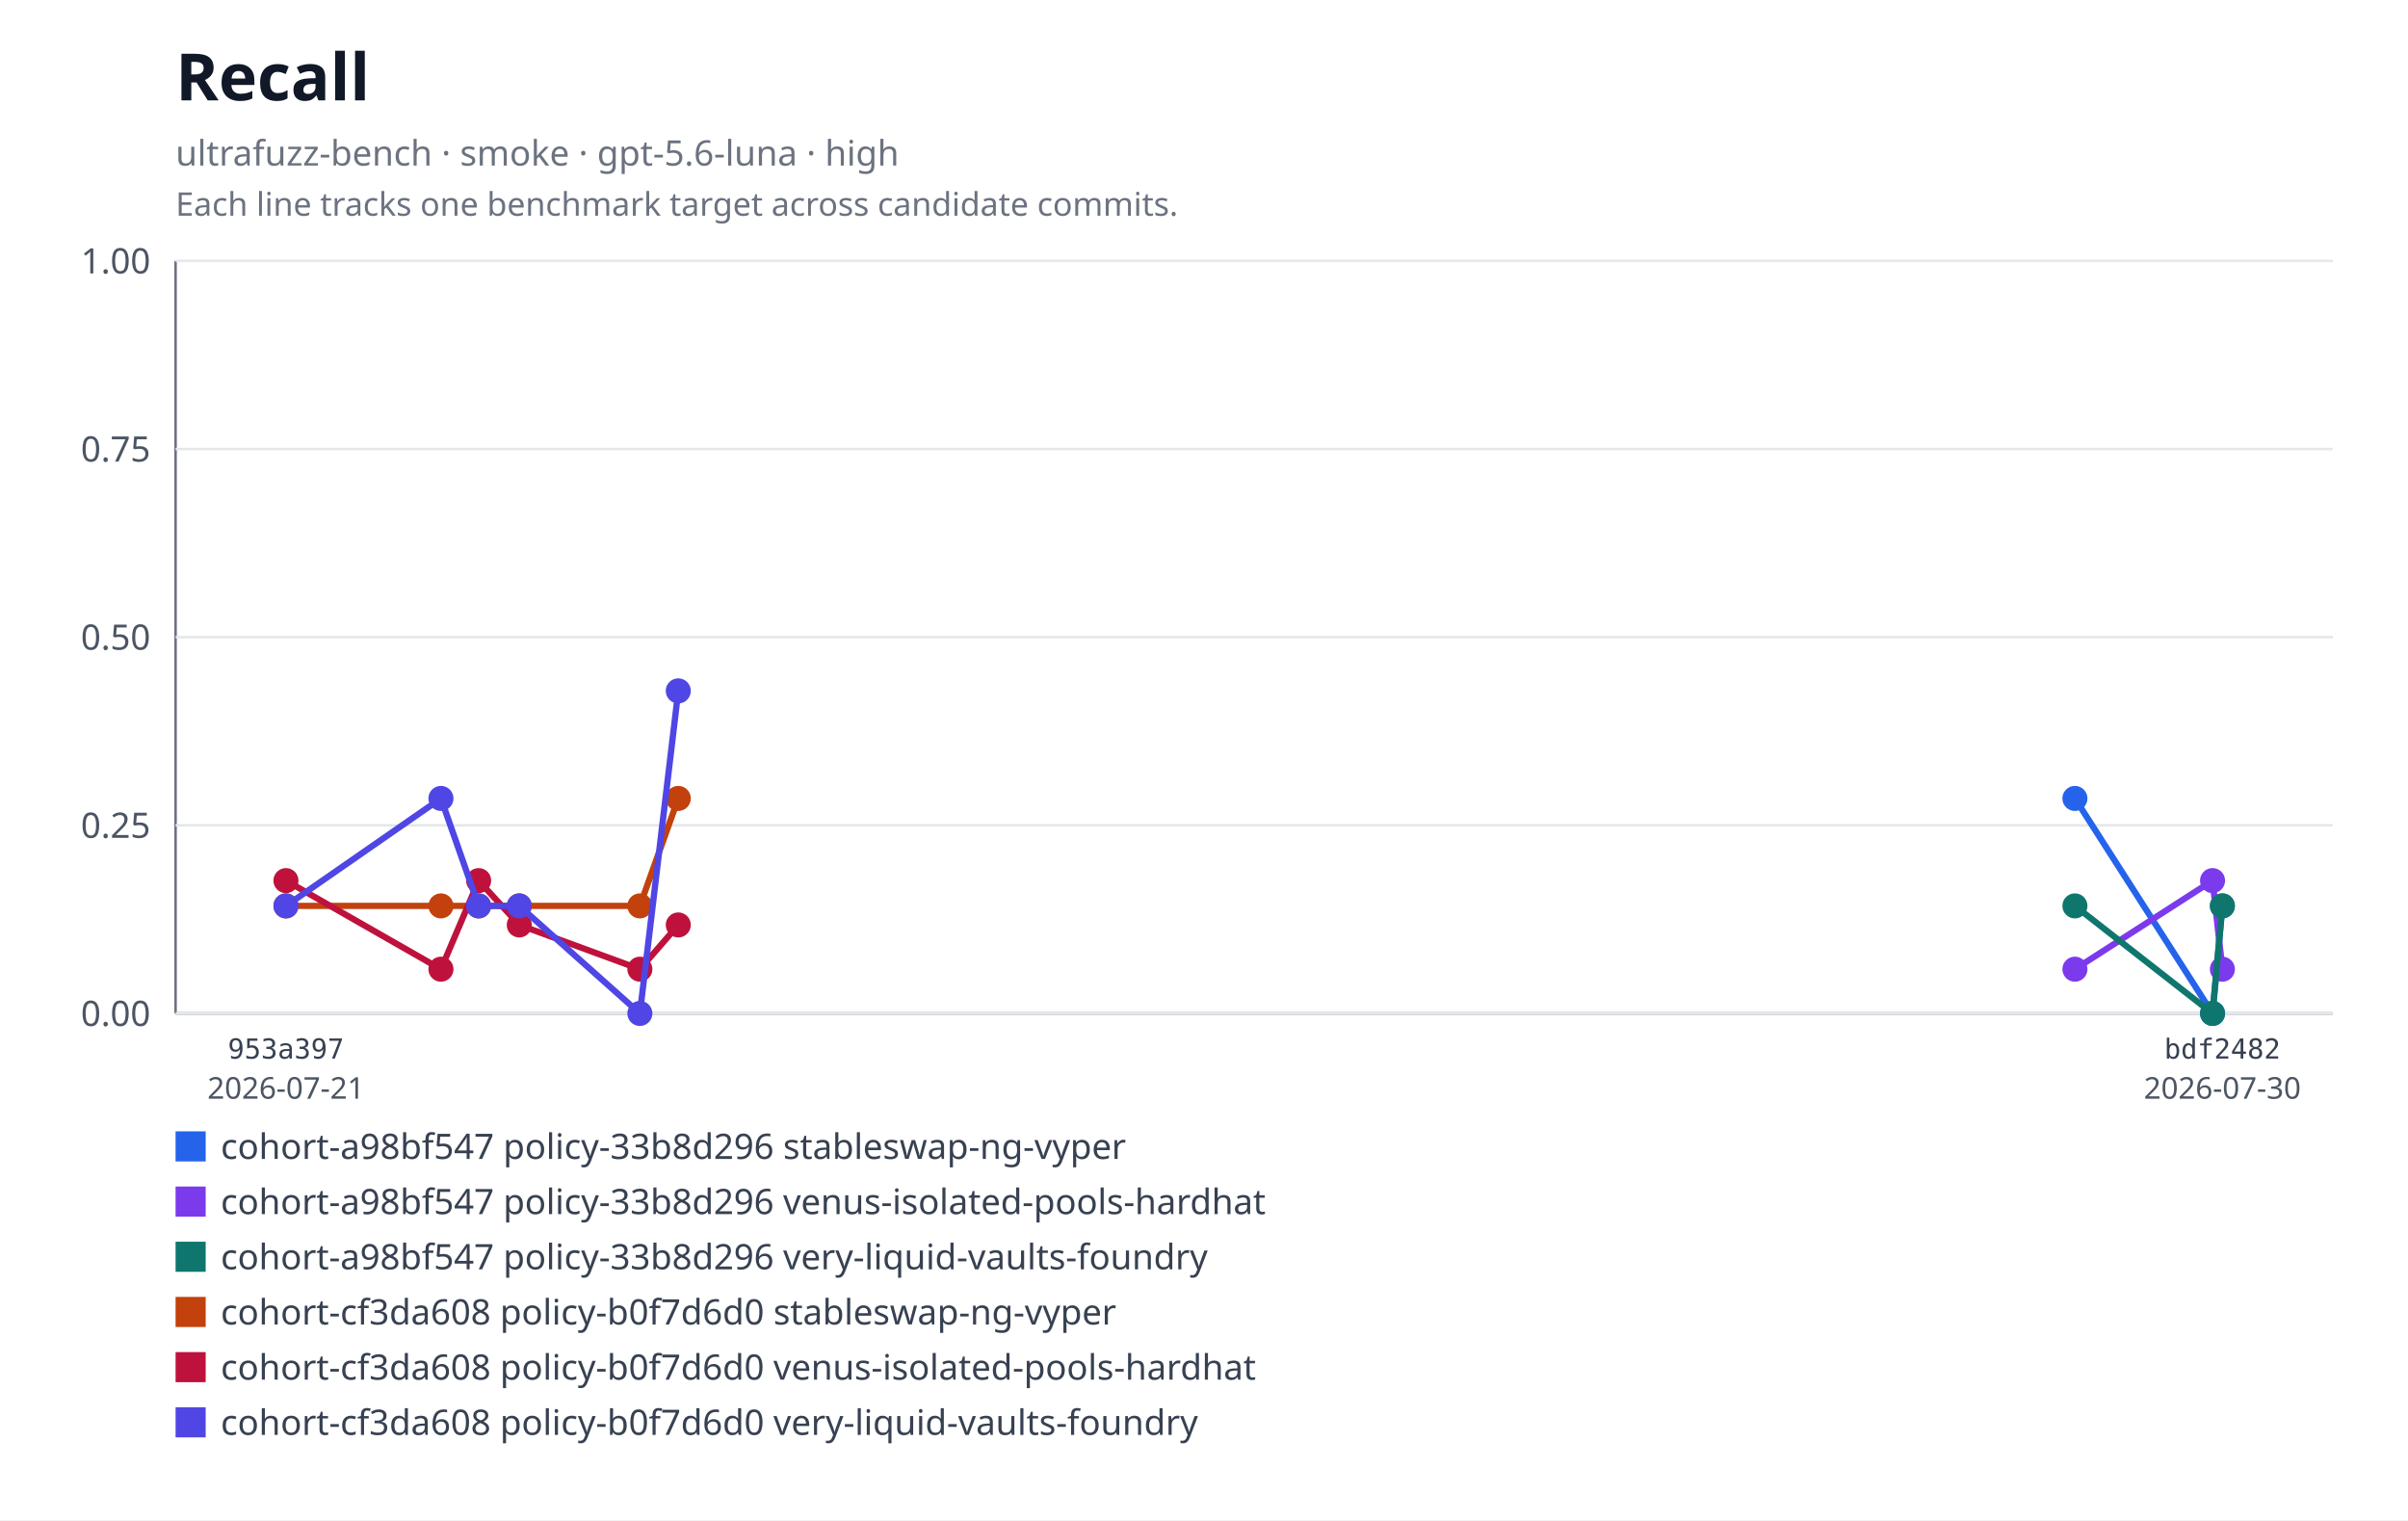
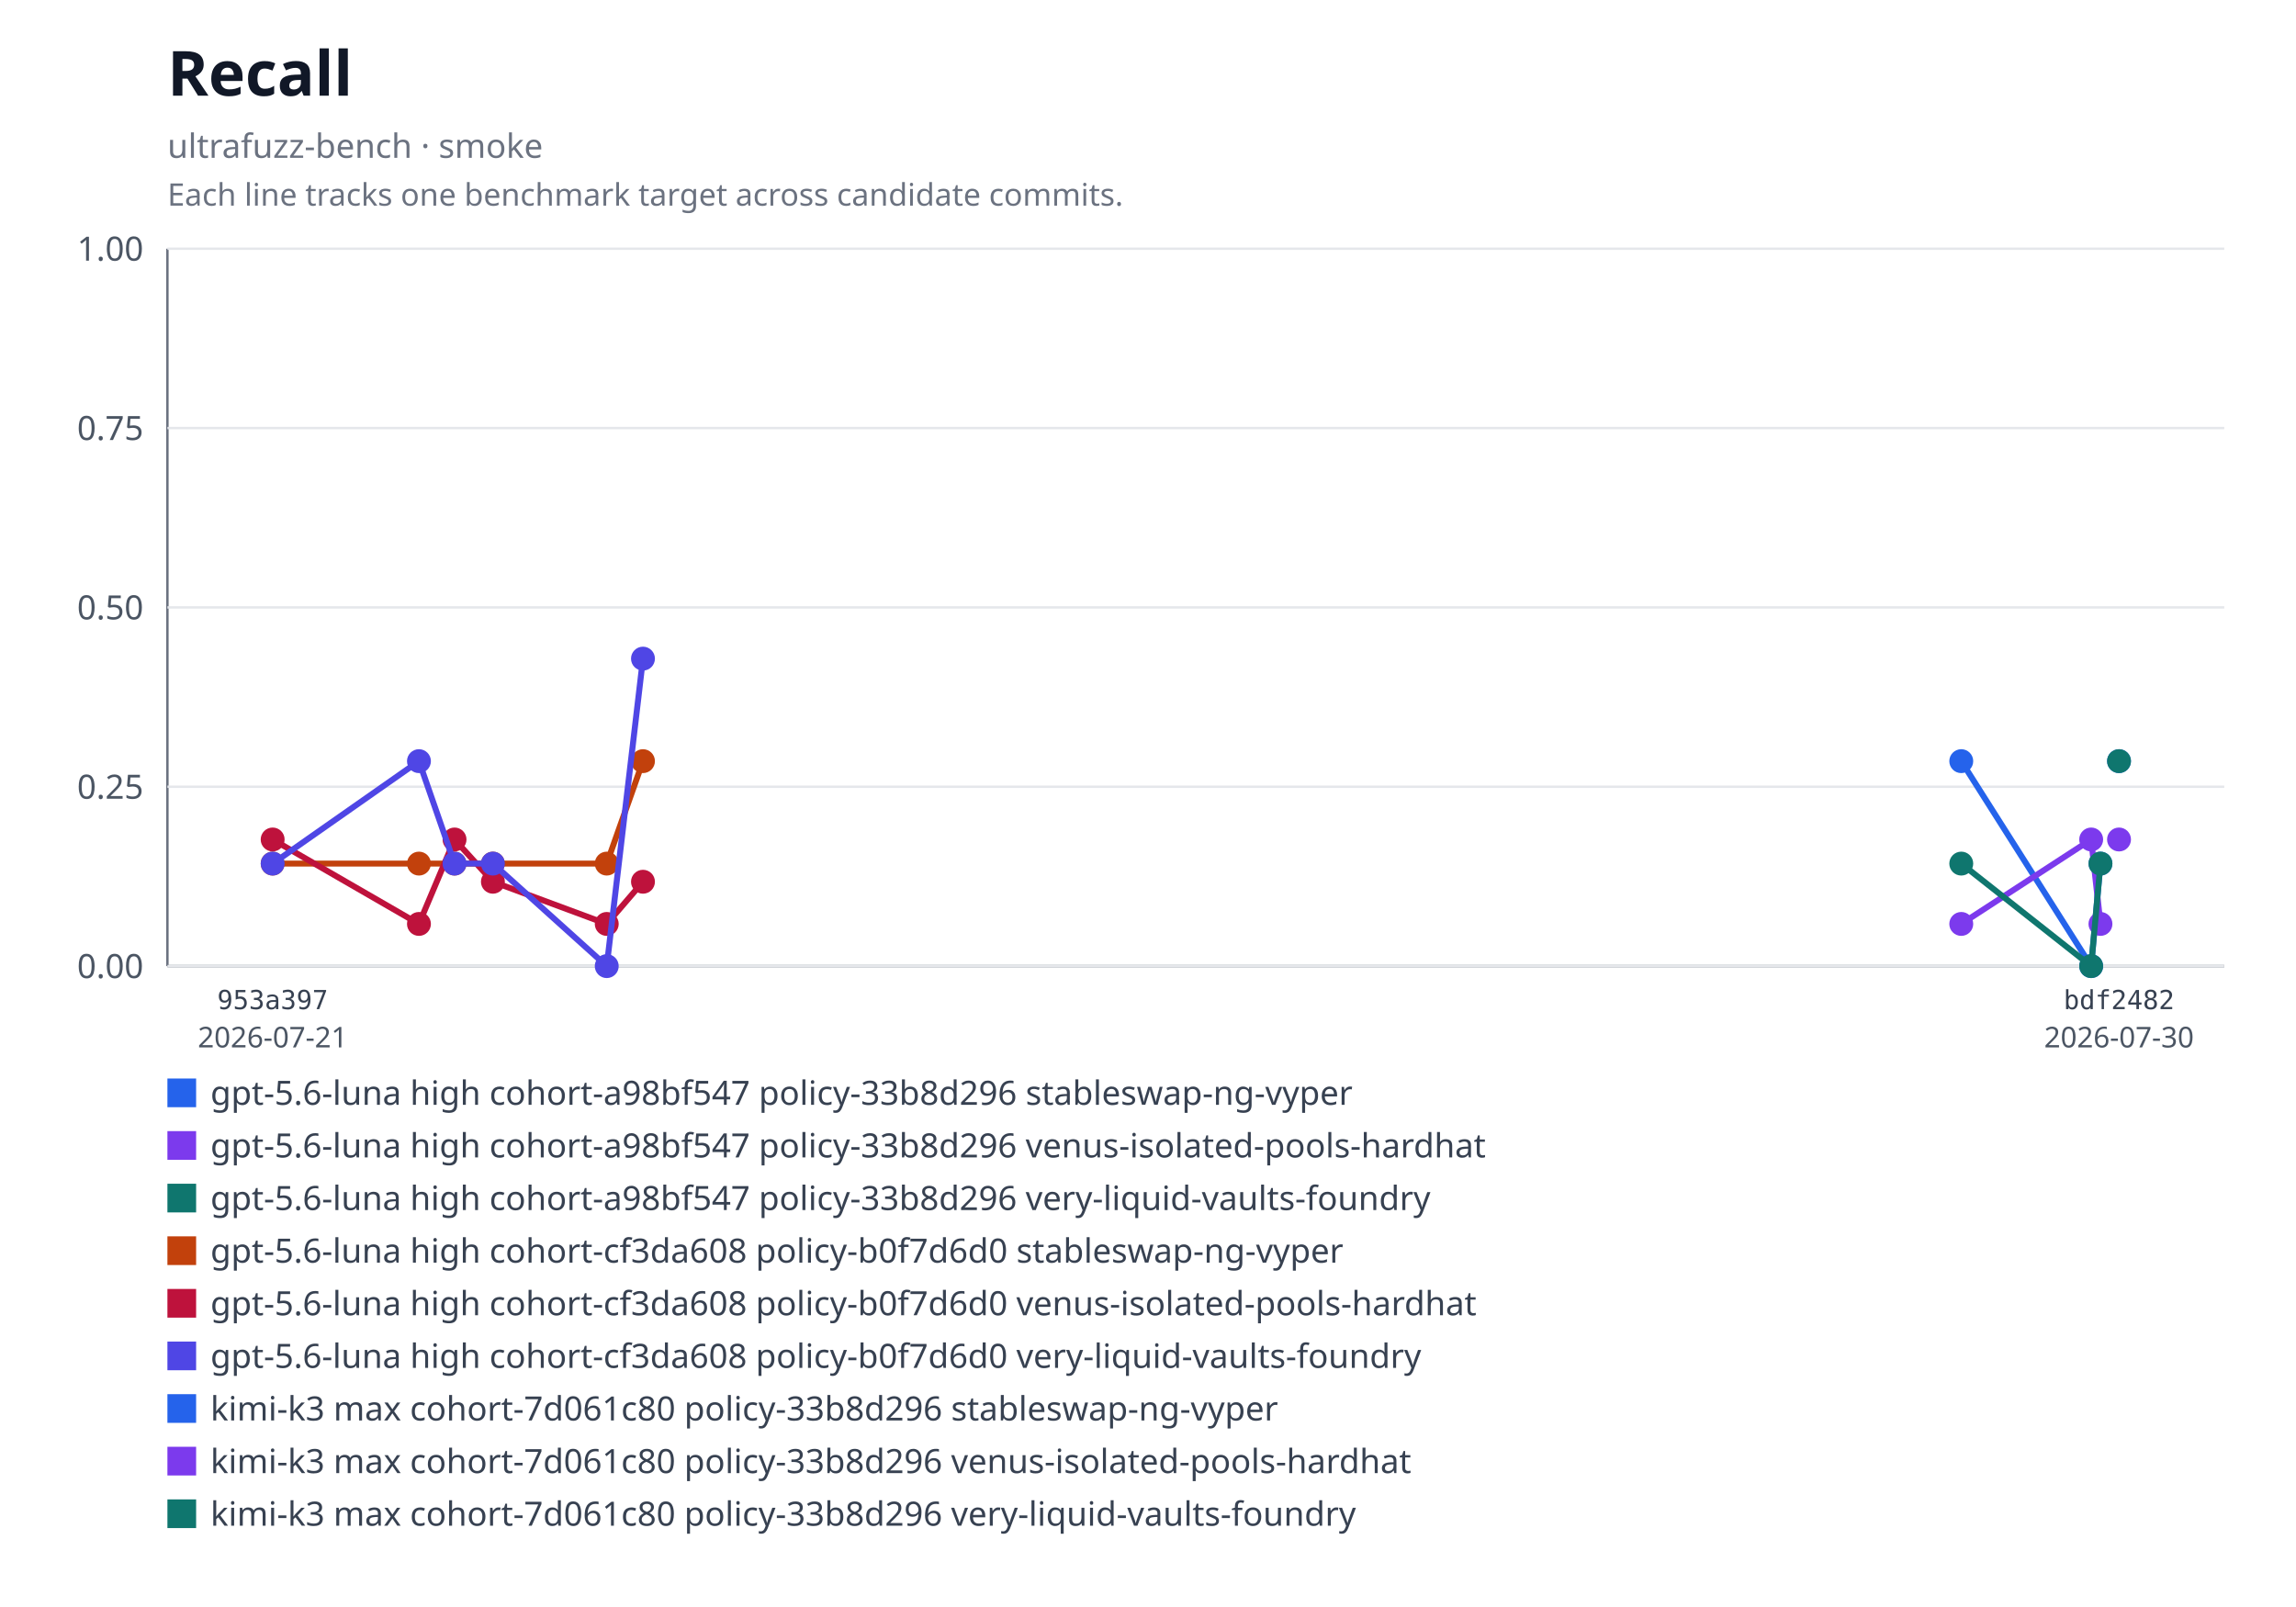
- <svg xmlns="http://www.w3.org/2000/svg" xmlns:xlink="http://www.w3.org/1999/xlink" width="960" height="606" viewBox="0 0 960 606" role="img" aria-labelledby="title desc">
-   <rect width="960" height="606" fill="#ffffff" />
+ <svg xmlns="http://www.w3.org/2000/svg" xmlns:xlink="http://www.w3.org/1999/xlink" width="960" height="672" viewBox="0 0 960 672" role="img" aria-labelledby="title desc">
+   <rect width="960" height="672" fill="#ffffff" />
  <text x="70" y="40" font-family="system-ui, sans-serif" font-size="26" font-weight="600" fill="#111827">Recall</text>
-   <text x="70" y="66" font-family="system-ui, sans-serif" font-size="14" fill="#6b7280">ultrafuzz-bench · smoke · gpt-5.6-luna · high</text>
+   <text x="70" y="66" font-family="system-ui, sans-serif" font-size="14" fill="#6b7280">ultrafuzz-bench · smoke</text>
  <text x="70" y="86" font-family="system-ui, sans-serif" font-size="13" fill="#6b7280">Each line tracks one benchmark target across candidate commits.</text>
  <line x1="70" y1="104" x2="70" y2="404" stroke="#6b7280" />
  <line x1="70" y1="404" x2="930" y2="404" stroke="#6b7280" />
  <line x1="70" y1="404" x2="930" y2="404" stroke="#e5e7eb" />
  <text x="60" y="409" text-anchor="end" font-family="system-ui, sans-serif" font-size="14" fill="#4b5563">0.00</text>
  <line x1="70" y1="329" x2="930" y2="329" stroke="#e5e7eb" />
  <text x="60" y="334" text-anchor="end" font-family="system-ui, sans-serif" font-size="14" fill="#4b5563">0.25</text>
  <line x1="70" y1="254" x2="930" y2="254" stroke="#e5e7eb" />
  <text x="60" y="259" text-anchor="end" font-family="system-ui, sans-serif" font-size="14" fill="#4b5563">0.50</text>
  <line x1="70" y1="179" x2="930" y2="179" stroke="#e5e7eb" />
  <text x="60" y="184" text-anchor="end" font-family="system-ui, sans-serif" font-size="14" fill="#4b5563">0.75</text>
  <line x1="70" y1="104" x2="930" y2="104" stroke="#e5e7eb" />
  <text x="60" y="109" text-anchor="end" font-family="system-ui, sans-serif" font-size="14" fill="#4b5563">1.00</text>
-   <polyline fill="none" stroke="#2563eb" stroke-width="2.5" points="827.21,318.29 882.08,404 886,361.13" />
+   <polyline fill="none" stroke="#2563eb" stroke-width="2.5" points="820.04,318.29 874.36,404 878.24,361.13" />
  <a href="https://github.com/monad-developers/ultrafuzz/commit/24b90c4d2a03ece561b3b1b988cfa2508c088013" xlink:href="https://github.com/monad-developers/ultrafuzz/commit/24b90c4d2a03ece561b3b1b988cfa2508c088013">
-     <circle cx="827.21" cy="318.29" r="5" fill="#2563eb" />
+     <circle cx="820.04" cy="318.29" r="5" fill="#2563eb" />
  </a>
  <a href="https://github.com/monad-developers/ultrafuzz/commit/5cfa918db7448aeb92b6b8aa66f687a9359b71e6" xlink:href="https://github.com/monad-developers/ultrafuzz/commit/5cfa918db7448aeb92b6b8aa66f687a9359b71e6">
-     <circle cx="882.08" cy="404" r="5" fill="#2563eb" />
+     <circle cx="874.36" cy="404" r="5" fill="#2563eb" />
  </a>
  <a href="https://github.com/monad-developers/ultrafuzz/commit/bdf2482db2ad359aa9b48775e73206fa37f32278" xlink:href="https://github.com/monad-developers/ultrafuzz/commit/bdf2482db2ad359aa9b48775e73206fa37f32278">
-     <circle cx="886" cy="361.13" r="5" fill="#2563eb" />
+     <circle cx="878.24" cy="361.13" r="5" fill="#2563eb" />
  </a>
-   <polyline fill="none" stroke="#7c3aed" stroke-width="2.5" points="827.21,386.36 882.08,351.05 886,386.36" />
+   <polyline fill="none" stroke="#7c3aed" stroke-width="2.5" points="820.04,386.36 874.36,351.05 878.24,386.36" />
  <a href="https://github.com/monad-developers/ultrafuzz/commit/24b90c4d2a03ece561b3b1b988cfa2508c088013" xlink:href="https://github.com/monad-developers/ultrafuzz/commit/24b90c4d2a03ece561b3b1b988cfa2508c088013">
-     <circle cx="827.21" cy="386.36" r="5" fill="#7c3aed" />
+     <circle cx="820.04" cy="386.36" r="5" fill="#7c3aed" />
  </a>
  <a href="https://github.com/monad-developers/ultrafuzz/commit/5cfa918db7448aeb92b6b8aa66f687a9359b71e6" xlink:href="https://github.com/monad-developers/ultrafuzz/commit/5cfa918db7448aeb92b6b8aa66f687a9359b71e6">
-     <circle cx="882.08" cy="351.05" r="5" fill="#7c3aed" />
+     <circle cx="874.36" cy="351.05" r="5" fill="#7c3aed" />
  </a>
  <a href="https://github.com/monad-developers/ultrafuzz/commit/bdf2482db2ad359aa9b48775e73206fa37f32278" xlink:href="https://github.com/monad-developers/ultrafuzz/commit/bdf2482db2ad359aa9b48775e73206fa37f32278">
-     <circle cx="886" cy="386.36" r="5" fill="#7c3aed" />
+     <circle cx="878.24" cy="386.36" r="5" fill="#7c3aed" />
  </a>
-   <polyline fill="none" stroke="#0f766e" stroke-width="2.5" points="827.21,361.13 882.08,404 886,361.13" />
+   <polyline fill="none" stroke="#0f766e" stroke-width="2.5" points="820.04,361.13 874.36,404 878.24,361.13" />
  <a href="https://github.com/monad-developers/ultrafuzz/commit/24b90c4d2a03ece561b3b1b988cfa2508c088013" xlink:href="https://github.com/monad-developers/ultrafuzz/commit/24b90c4d2a03ece561b3b1b988cfa2508c088013">
-     <circle cx="827.21" cy="361.13" r="5" fill="#0f766e" />
+     <circle cx="820.04" cy="361.13" r="5" fill="#0f766e" />
  </a>
  <a href="https://github.com/monad-developers/ultrafuzz/commit/5cfa918db7448aeb92b6b8aa66f687a9359b71e6" xlink:href="https://github.com/monad-developers/ultrafuzz/commit/5cfa918db7448aeb92b6b8aa66f687a9359b71e6">
-     <circle cx="882.08" cy="404" r="5" fill="#0f766e" />
+     <circle cx="874.36" cy="404" r="5" fill="#0f766e" />
  </a>
  <a href="https://github.com/monad-developers/ultrafuzz/commit/bdf2482db2ad359aa9b48775e73206fa37f32278" xlink:href="https://github.com/monad-developers/ultrafuzz/commit/bdf2482db2ad359aa9b48775e73206fa37f32278">
-     <circle cx="886" cy="361.13" r="5" fill="#0f766e" />
+     <circle cx="878.24" cy="361.13" r="5" fill="#0f766e" />
  </a>
-   <polyline fill="none" stroke="#c2410c" stroke-width="2.5" points="114,361.13 175.79,361.13 190.82,361.13 207.02,361.13 255.1,361.13 270.41,318.29" />
+   <polyline fill="none" stroke="#c2410c" stroke-width="2.5" points="114,361.13 175.17,361.13 190.05,361.13 206.09,361.13 253.69,361.13 268.84,318.29" />
  <a href="https://github.com/monad-developers/ultrafuzz/commit/953a397a860307d3061eef2cad69c80d09ef20f5" xlink:href="https://github.com/monad-developers/ultrafuzz/commit/953a397a860307d3061eef2cad69c80d09ef20f5">
    <circle cx="114" cy="361.13" r="5" fill="#c2410c" />
  </a>
  <a href="https://github.com/monad-developers/ultrafuzz/commit/2051b642d9e31e9402ce1ec8a00b70cc27801f16" xlink:href="https://github.com/monad-developers/ultrafuzz/commit/2051b642d9e31e9402ce1ec8a00b70cc27801f16">
-     <circle cx="175.79" cy="361.13" r="5" fill="#c2410c" />
+     <circle cx="175.17" cy="361.13" r="5" fill="#c2410c" />
  </a>
  <a href="https://github.com/monad-developers/ultrafuzz/commit/23ef040e5ad66603354e3395f7eac77df9b76f06" xlink:href="https://github.com/monad-developers/ultrafuzz/commit/23ef040e5ad66603354e3395f7eac77df9b76f06">
-     <circle cx="190.82" cy="361.13" r="5" fill="#c2410c" />
+     <circle cx="190.05" cy="361.13" r="5" fill="#c2410c" />
  </a>
  <a href="https://github.com/monad-developers/ultrafuzz/commit/84836379f09e6e84ff0da059f7e26a2a38e4cc98" xlink:href="https://github.com/monad-developers/ultrafuzz/commit/84836379f09e6e84ff0da059f7e26a2a38e4cc98">
-     <circle cx="207.02" cy="361.13" r="5" fill="#c2410c" />
+     <circle cx="206.09" cy="361.13" r="5" fill="#c2410c" />
  </a>
  <a href="https://github.com/monad-developers/ultrafuzz/commit/e03c176587f695fe711b8123f88c2cbbcfca36af" xlink:href="https://github.com/monad-developers/ultrafuzz/commit/e03c176587f695fe711b8123f88c2cbbcfca36af">
-     <circle cx="255.1" cy="361.13" r="5" fill="#c2410c" />
+     <circle cx="253.69" cy="361.13" r="5" fill="#c2410c" />
  </a>
  <a href="https://github.com/monad-developers/ultrafuzz/commit/da5d191b03f61b4e07149c10d29bbd7542511889" xlink:href="https://github.com/monad-developers/ultrafuzz/commit/da5d191b03f61b4e07149c10d29bbd7542511889">
-     <circle cx="270.41" cy="318.29" r="5" fill="#c2410c" />
+     <circle cx="268.84" cy="318.29" r="5" fill="#c2410c" />
  </a>
-   <polyline fill="none" stroke="#be123c" stroke-width="2.5" points="114,351.05 175.79,386.36 190.82,351.05 207.02,368.72 255.1,386.36 270.41,368.72" />
+   <polyline fill="none" stroke="#be123c" stroke-width="2.5" points="114,351.05 175.17,386.36 190.05,351.05 206.09,368.72 253.69,386.36 268.84,368.72" />
  <a href="https://github.com/monad-developers/ultrafuzz/commit/953a397a860307d3061eef2cad69c80d09ef20f5" xlink:href="https://github.com/monad-developers/ultrafuzz/commit/953a397a860307d3061eef2cad69c80d09ef20f5">
    <circle cx="114" cy="351.05" r="5" fill="#be123c" />
  </a>
  <a href="https://github.com/monad-developers/ultrafuzz/commit/2051b642d9e31e9402ce1ec8a00b70cc27801f16" xlink:href="https://github.com/monad-developers/ultrafuzz/commit/2051b642d9e31e9402ce1ec8a00b70cc27801f16">
-     <circle cx="175.79" cy="386.36" r="5" fill="#be123c" />
+     <circle cx="175.17" cy="386.36" r="5" fill="#be123c" />
  </a>
  <a href="https://github.com/monad-developers/ultrafuzz/commit/23ef040e5ad66603354e3395f7eac77df9b76f06" xlink:href="https://github.com/monad-developers/ultrafuzz/commit/23ef040e5ad66603354e3395f7eac77df9b76f06">
-     <circle cx="190.82" cy="351.05" r="5" fill="#be123c" />
+     <circle cx="190.05" cy="351.05" r="5" fill="#be123c" />
  </a>
  <a href="https://github.com/monad-developers/ultrafuzz/commit/84836379f09e6e84ff0da059f7e26a2a38e4cc98" xlink:href="https://github.com/monad-developers/ultrafuzz/commit/84836379f09e6e84ff0da059f7e26a2a38e4cc98">
-     <circle cx="207.02" cy="368.72" r="5" fill="#be123c" />
+     <circle cx="206.09" cy="368.72" r="5" fill="#be123c" />
  </a>
  <a href="https://github.com/monad-developers/ultrafuzz/commit/e03c176587f695fe711b8123f88c2cbbcfca36af" xlink:href="https://github.com/monad-developers/ultrafuzz/commit/e03c176587f695fe711b8123f88c2cbbcfca36af">
-     <circle cx="255.1" cy="386.36" r="5" fill="#be123c" />
+     <circle cx="253.69" cy="386.36" r="5" fill="#be123c" />
  </a>
  <a href="https://github.com/monad-developers/ultrafuzz/commit/da5d191b03f61b4e07149c10d29bbd7542511889" xlink:href="https://github.com/monad-developers/ultrafuzz/commit/da5d191b03f61b4e07149c10d29bbd7542511889">
-     <circle cx="270.41" cy="368.72" r="5" fill="#be123c" />
+     <circle cx="268.84" cy="368.72" r="5" fill="#be123c" />
  </a>
-   <polyline fill="none" stroke="#4f46e5" stroke-width="2.5" points="114,361.13 175.79,318.29 190.82,361.13 207.02,361.13 255.1,404 270.41,275.42" />
+   <polyline fill="none" stroke="#4f46e5" stroke-width="2.5" points="114,361.13 175.17,318.29 190.05,361.13 206.09,361.13 253.69,404 268.84,275.42" />
  <a href="https://github.com/monad-developers/ultrafuzz/commit/953a397a860307d3061eef2cad69c80d09ef20f5" xlink:href="https://github.com/monad-developers/ultrafuzz/commit/953a397a860307d3061eef2cad69c80d09ef20f5">
    <circle cx="114" cy="361.13" r="5" fill="#4f46e5" />
  </a>
  <a href="https://github.com/monad-developers/ultrafuzz/commit/2051b642d9e31e9402ce1ec8a00b70cc27801f16" xlink:href="https://github.com/monad-developers/ultrafuzz/commit/2051b642d9e31e9402ce1ec8a00b70cc27801f16">
-     <circle cx="175.79" cy="318.29" r="5" fill="#4f46e5" />
+     <circle cx="175.17" cy="318.29" r="5" fill="#4f46e5" />
  </a>
  <a href="https://github.com/monad-developers/ultrafuzz/commit/23ef040e5ad66603354e3395f7eac77df9b76f06" xlink:href="https://github.com/monad-developers/ultrafuzz/commit/23ef040e5ad66603354e3395f7eac77df9b76f06">
-     <circle cx="190.82" cy="361.13" r="5" fill="#4f46e5" />
+     <circle cx="190.05" cy="361.13" r="5" fill="#4f46e5" />
  </a>
  <a href="https://github.com/monad-developers/ultrafuzz/commit/84836379f09e6e84ff0da059f7e26a2a38e4cc98" xlink:href="https://github.com/monad-developers/ultrafuzz/commit/84836379f09e6e84ff0da059f7e26a2a38e4cc98">
-     <circle cx="207.02" cy="361.13" r="5" fill="#4f46e5" />
+     <circle cx="206.09" cy="361.13" r="5" fill="#4f46e5" />
  </a>
  <a href="https://github.com/monad-developers/ultrafuzz/commit/e03c176587f695fe711b8123f88c2cbbcfca36af" xlink:href="https://github.com/monad-developers/ultrafuzz/commit/e03c176587f695fe711b8123f88c2cbbcfca36af">
-     <circle cx="255.1" cy="404" r="5" fill="#4f46e5" />
+     <circle cx="253.69" cy="404" r="5" fill="#4f46e5" />
  </a>
  <a href="https://github.com/monad-developers/ultrafuzz/commit/da5d191b03f61b4e07149c10d29bbd7542511889" xlink:href="https://github.com/monad-developers/ultrafuzz/commit/da5d191b03f61b4e07149c10d29bbd7542511889">
-     <circle cx="270.41" cy="275.42" r="5" fill="#4f46e5" />
+     <circle cx="268.84" cy="275.42" r="5" fill="#4f46e5" />
+   </a>
+   <a href="https://github.com/monad-developers/ultrafuzz/commit/bdf2482db2ad359aa9b48775e73206fa37f32278" xlink:href="https://github.com/monad-developers/ultrafuzz/commit/bdf2482db2ad359aa9b48775e73206fa37f32278">
+     <circle cx="886" cy="318.29" r="5" fill="#2563eb" />
+   </a>
+   <a href="https://github.com/monad-developers/ultrafuzz/commit/bdf2482db2ad359aa9b48775e73206fa37f32278" xlink:href="https://github.com/monad-developers/ultrafuzz/commit/bdf2482db2ad359aa9b48775e73206fa37f32278">
+     <circle cx="886" cy="351.05" r="5" fill="#7c3aed" />
+   </a>
+   <a href="https://github.com/monad-developers/ultrafuzz/commit/bdf2482db2ad359aa9b48775e73206fa37f32278" xlink:href="https://github.com/monad-developers/ultrafuzz/commit/bdf2482db2ad359aa9b48775e73206fa37f32278">
+     <circle cx="886" cy="318.29" r="5" fill="#0f766e" />
  </a>
  <text x="114" y="422" text-anchor="middle" font-family="ui-monospace, monospace" font-size="11" fill="#374151">953a397</text>
  <text x="114" y="438" text-anchor="middle" font-family="system-ui, sans-serif" font-size="12" fill="#4b5563">2026-07-21</text>
  <text x="886" y="422" text-anchor="middle" font-family="ui-monospace, monospace" font-size="11" fill="#374151">bdf2482</text>
  <text x="886" y="438" text-anchor="middle" font-family="system-ui, sans-serif" font-size="12" fill="#4b5563">2026-07-30</text>
  <rect x="70" y="451" width="12" height="12" fill="#2563eb" />
-   <text x="88" y="462" font-family="system-ui, sans-serif" font-size="14" fill="#374151">cohort-a98bf547 policy-33b8d296 stableswap-ng-vyper</text>
+   <text x="88" y="462" font-family="system-ui, sans-serif" font-size="14" fill="#374151">gpt-5.6-luna high cohort-a98bf547 policy-33b8d296 stableswap-ng-vyper</text>
  <rect x="70" y="473" width="12" height="12" fill="#7c3aed" />
-   <text x="88" y="484" font-family="system-ui, sans-serif" font-size="14" fill="#374151">cohort-a98bf547 policy-33b8d296 venus-isolated-pools-hardhat</text>
+   <text x="88" y="484" font-family="system-ui, sans-serif" font-size="14" fill="#374151">gpt-5.6-luna high cohort-a98bf547 policy-33b8d296 venus-isolated-pools-hardhat</text>
  <rect x="70" y="495" width="12" height="12" fill="#0f766e" />
-   <text x="88" y="506" font-family="system-ui, sans-serif" font-size="14" fill="#374151">cohort-a98bf547 policy-33b8d296 very-liquid-vaults-foundry</text>
+   <text x="88" y="506" font-family="system-ui, sans-serif" font-size="14" fill="#374151">gpt-5.6-luna high cohort-a98bf547 policy-33b8d296 very-liquid-vaults-foundry</text>
  <rect x="70" y="517" width="12" height="12" fill="#c2410c" />
-   <text x="88" y="528" font-family="system-ui, sans-serif" font-size="14" fill="#374151">cohort-cf3da608 policy-b0f7d6d0 stableswap-ng-vyper</text>
+   <text x="88" y="528" font-family="system-ui, sans-serif" font-size="14" fill="#374151">gpt-5.6-luna high cohort-cf3da608 policy-b0f7d6d0 stableswap-ng-vyper</text>
  <rect x="70" y="539" width="12" height="12" fill="#be123c" />
-   <text x="88" y="550" font-family="system-ui, sans-serif" font-size="14" fill="#374151">cohort-cf3da608 policy-b0f7d6d0 venus-isolated-pools-hardhat</text>
+   <text x="88" y="550" font-family="system-ui, sans-serif" font-size="14" fill="#374151">gpt-5.6-luna high cohort-cf3da608 policy-b0f7d6d0 venus-isolated-pools-hardhat</text>
  <rect x="70" y="561" width="12" height="12" fill="#4f46e5" />
-   <text x="88" y="572" font-family="system-ui, sans-serif" font-size="14" fill="#374151">cohort-cf3da608 policy-b0f7d6d0 very-liquid-vaults-foundry</text>
+   <text x="88" y="572" font-family="system-ui, sans-serif" font-size="14" fill="#374151">gpt-5.6-luna high cohort-cf3da608 policy-b0f7d6d0 very-liquid-vaults-foundry</text>
+   <rect x="70" y="583" width="12" height="12" fill="#2563eb" />
+   <text x="88" y="594" font-family="system-ui, sans-serif" font-size="14" fill="#374151">kimi-k3 max cohort-7d061c80 policy-33b8d296 stableswap-ng-vyper</text>
+   <rect x="70" y="605" width="12" height="12" fill="#7c3aed" />
+   <text x="88" y="616" font-family="system-ui, sans-serif" font-size="14" fill="#374151">kimi-k3 max cohort-7d061c80 policy-33b8d296 venus-isolated-pools-hardhat</text>
+   <rect x="70" y="627" width="12" height="12" fill="#0f766e" />
+   <text x="88" y="638" font-family="system-ui, sans-serif" font-size="14" fill="#374151">kimi-k3 max cohort-7d061c80 policy-33b8d296 very-liquid-vaults-foundry</text>
</svg>
